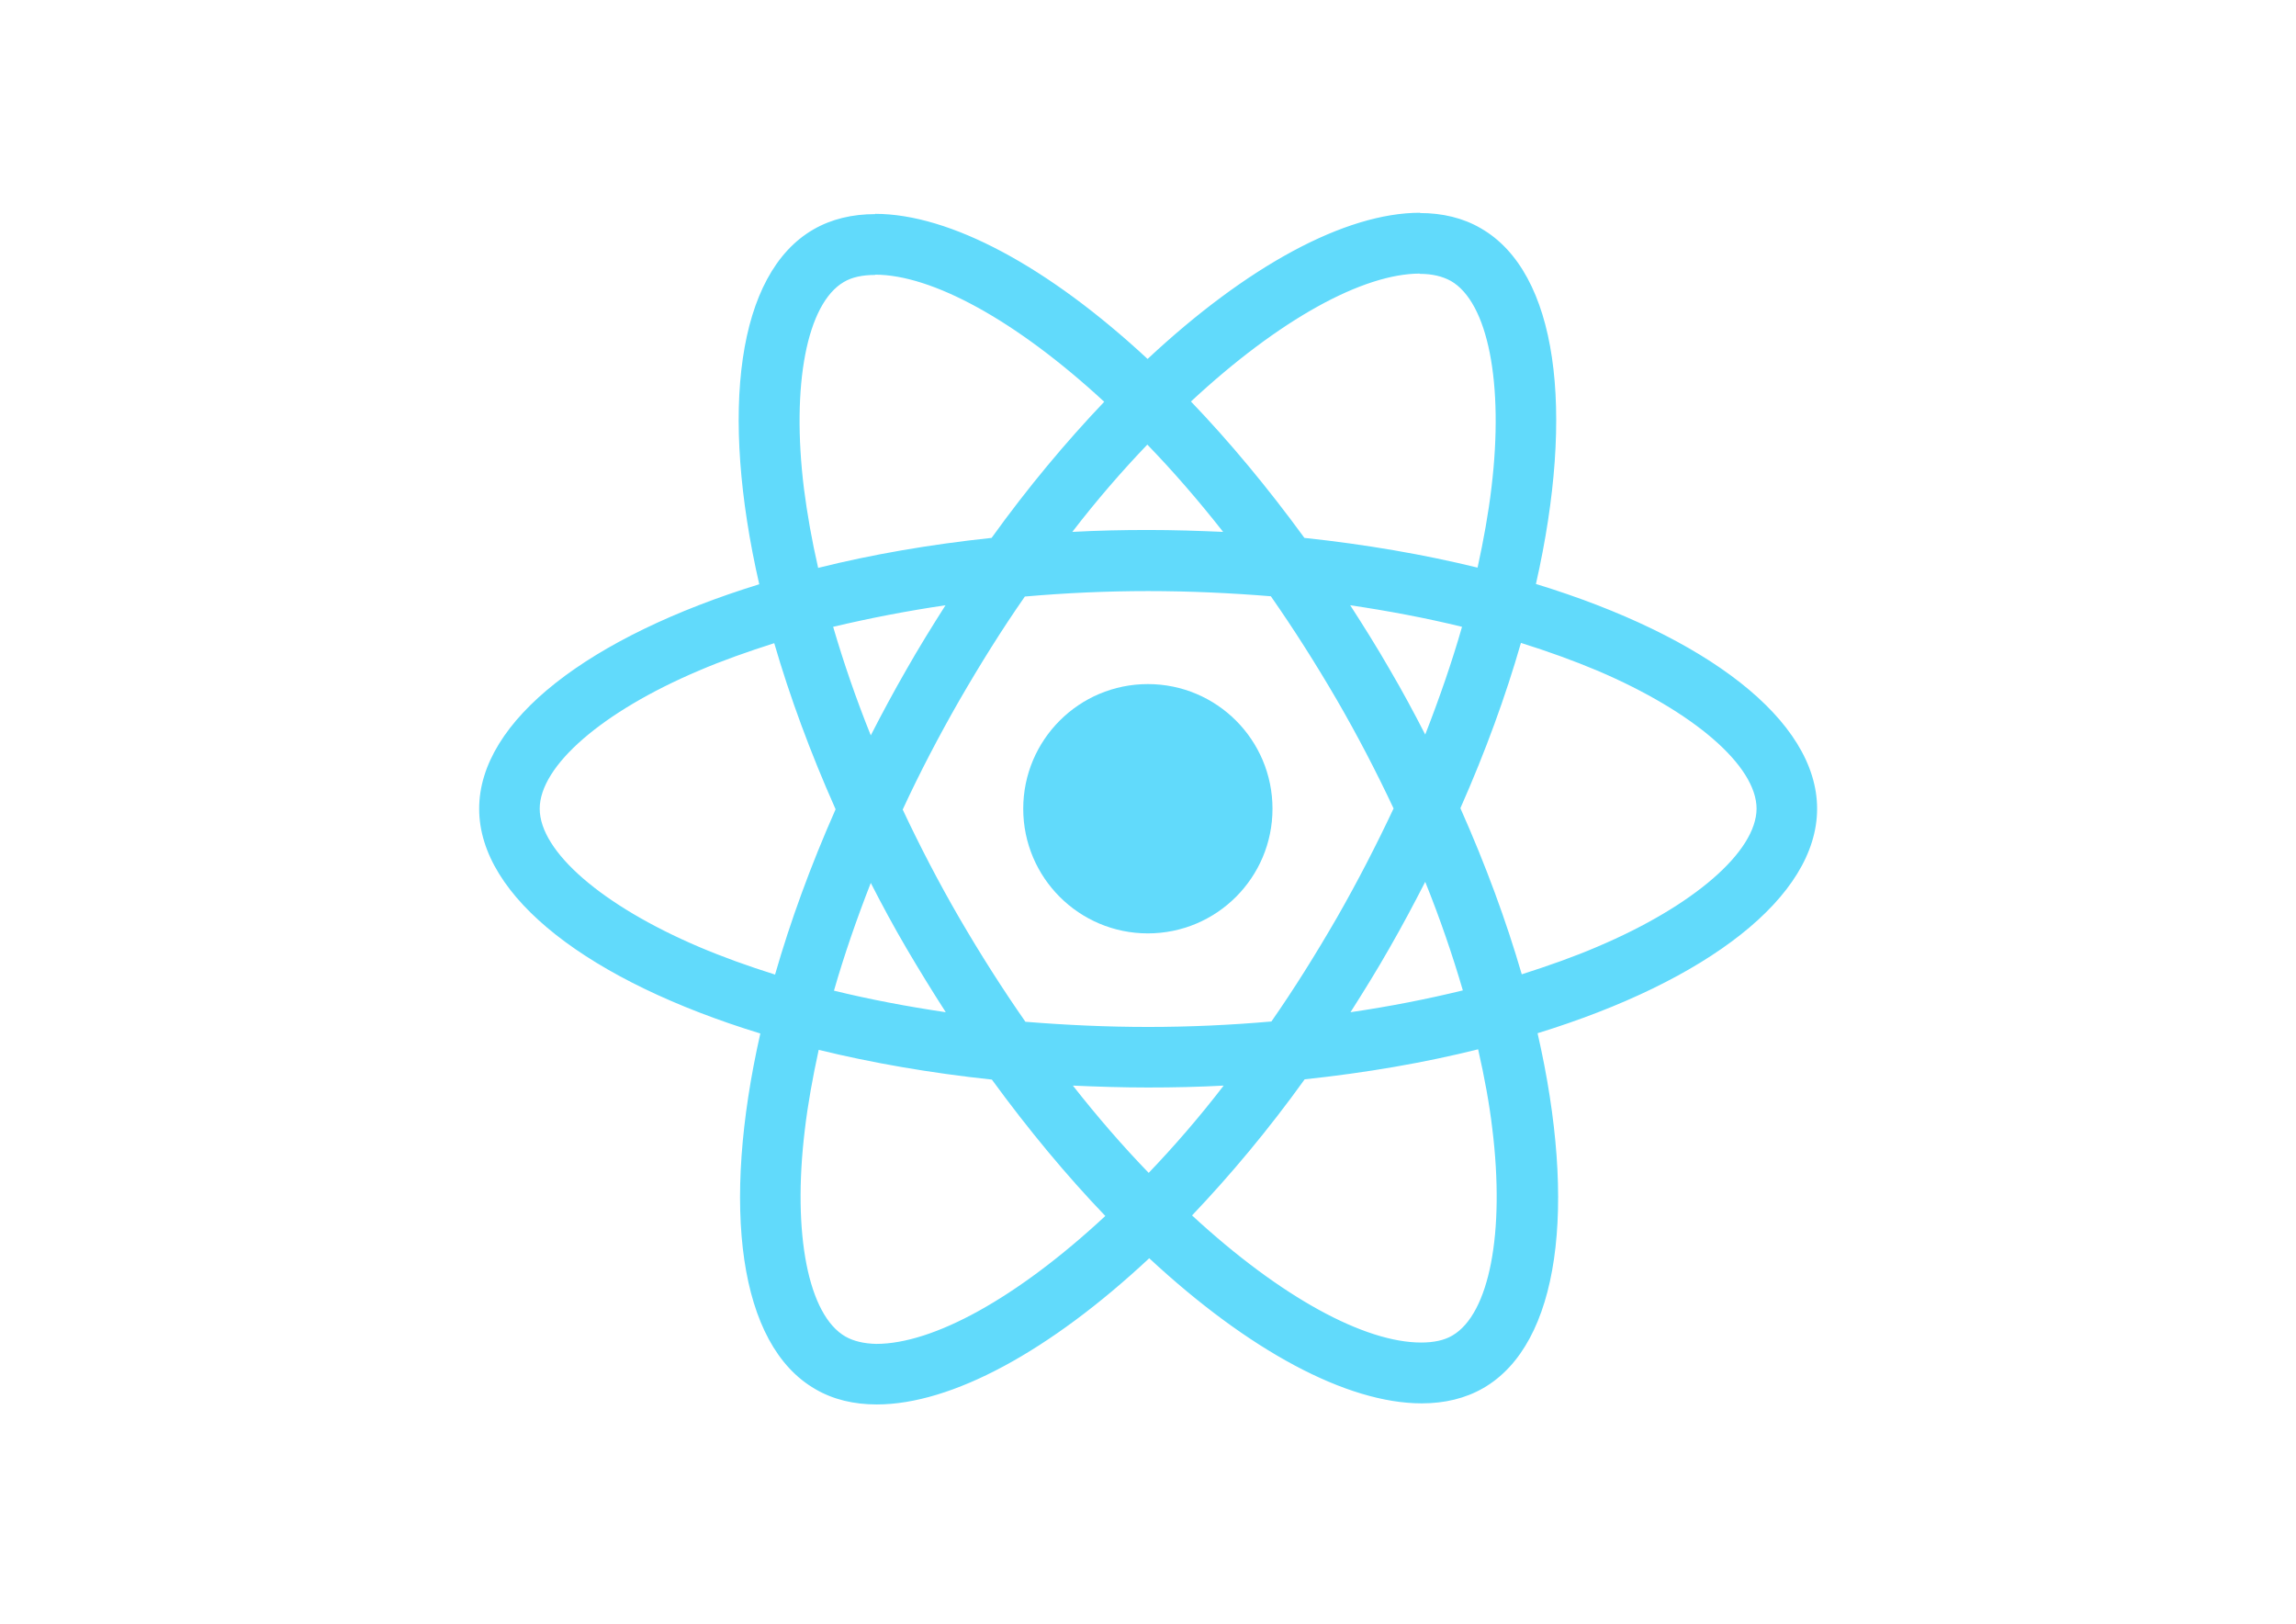
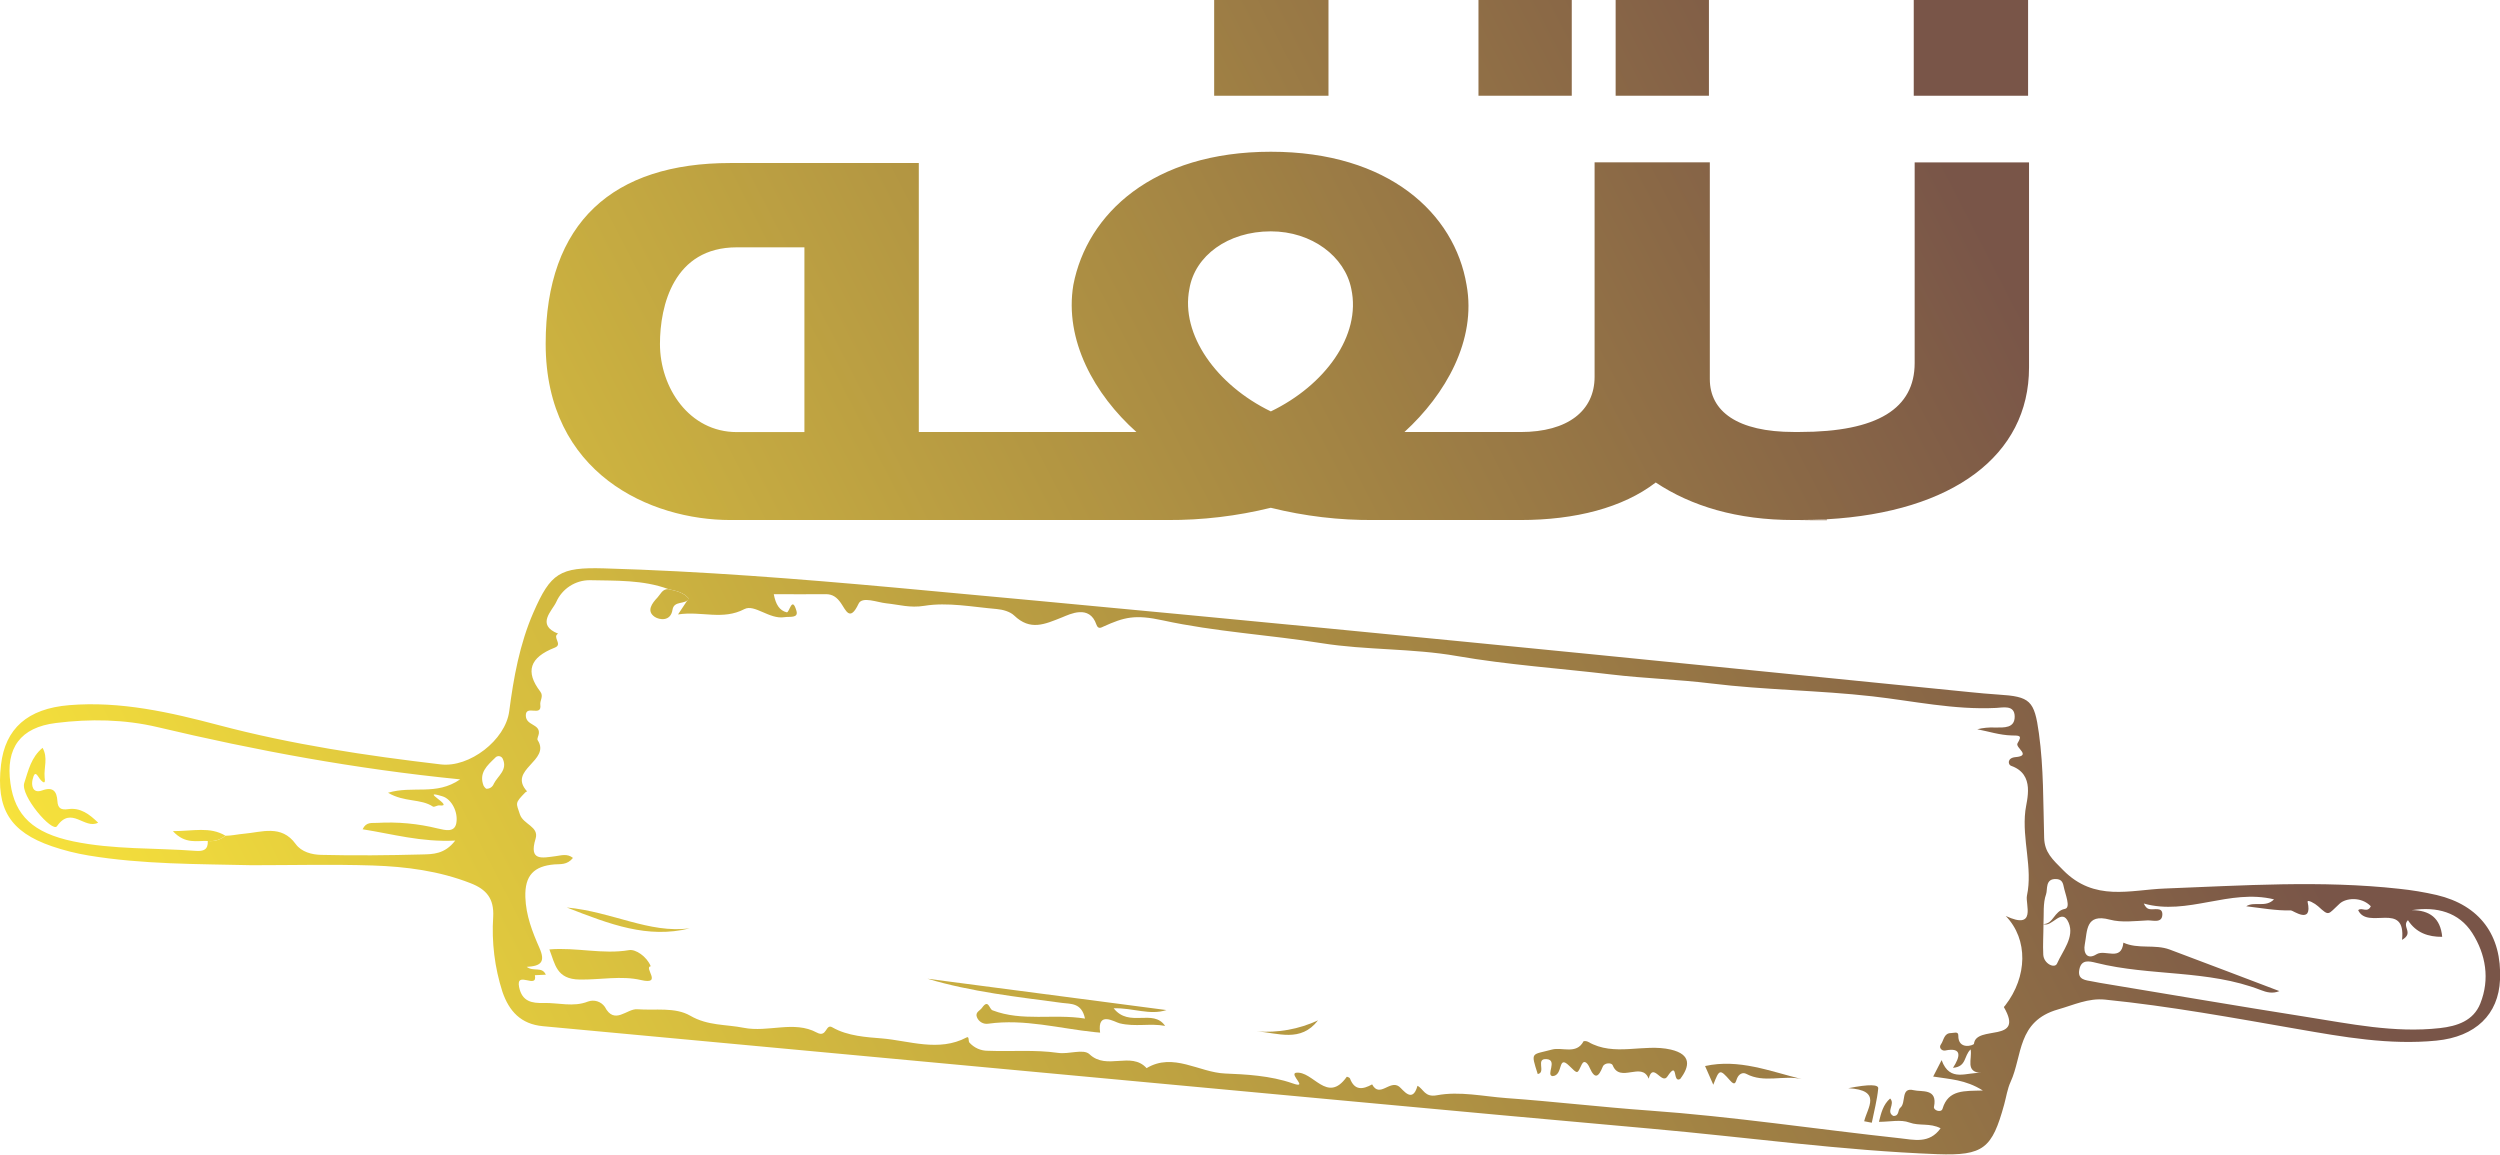
- <svg xmlns="http://www.w3.org/2000/svg" viewBox="0 0 841.9 595.3">
-   <g fill="#61DAFB">
-     <path d="M666.3 296.5c0-32.5-40.7-63.3-103.1-82.4 14.4-63.6 8-114.2-20.2-130.4-6.5-3.8-14.1-5.6-22.4-5.6v22.3c4.6 0 8.3.9 11.4 2.6 13.6 7.8 19.5 37.5 14.9 75.7-1.1 9.4-2.9 19.3-5.1 29.4-19.6-4.8-41-8.5-63.5-10.9-13.5-18.5-27.5-35.3-41.6-50 32.6-30.3 63.2-46.9 84-46.9V78c-27.5 0-63.5 19.6-99.9 53.6-36.4-33.8-72.4-53.2-99.9-53.2v22.3c20.7 0 51.4 16.5 84 46.6-14 14.7-28 31.4-41.3 49.9-22.6 2.4-44 6.1-63.6 11-2.3-10-4-19.7-5.2-29-4.7-38.2 1.1-67.9 14.6-75.8 3-1.8 6.9-2.6 11.5-2.6V78.5c-8.4 0-16 1.8-22.6 5.6-28.1 16.2-34.4 66.7-19.9 130.1-62.2 19.2-102.7 49.9-102.7 82.3 0 32.5 40.7 63.3 103.1 82.4-14.4 63.6-8 114.2 20.2 130.4 6.5 3.8 14.1 5.6 22.5 5.6 27.5 0 63.5-19.6 99.9-53.6 36.4 33.8 72.4 53.2 99.9 53.2 8.4 0 16-1.8 22.6-5.6 28.1-16.2 34.4-66.7 19.9-130.1 62-19.1 102.5-49.9 102.5-82.3zm-130.2-66.7c-3.7 12.9-8.3 26.2-13.5 39.5-4.1-8-8.4-16-13.1-24-4.6-8-9.5-15.8-14.4-23.4 14.2 2.1 27.9 4.7 41 7.9zm-45.8 106.5c-7.8 13.5-15.8 26.3-24.1 38.2-14.9 1.3-30 2-45.2 2-15.1 0-30.2-.7-45-1.9-8.3-11.9-16.4-24.6-24.2-38-7.6-13.1-14.5-26.4-20.8-39.8 6.2-13.4 13.2-26.8 20.7-39.9 7.8-13.5 15.8-26.3 24.1-38.2 14.9-1.3 30-2 45.2-2 15.1 0 30.2.7 45 1.9 8.3 11.9 16.4 24.6 24.2 38 7.6 13.1 14.5 26.4 20.8 39.8-6.3 13.4-13.2 26.8-20.7 39.9zm32.3-13c5.4 13.4 10 26.8 13.8 39.8-13.1 3.2-26.9 5.9-41.2 8 4.9-7.7 9.8-15.6 14.4-23.7 4.6-8 8.9-16.1 13-24.1zM421.2 430c-9.3-9.6-18.6-20.3-27.8-32 9 .4 18.2.7 27.5.7 9.4 0 18.7-.2 27.8-.7-9 11.7-18.3 22.4-27.5 32zm-74.4-58.9c-14.2-2.1-27.9-4.7-41-7.9 3.7-12.9 8.3-26.2 13.5-39.5 4.1 8 8.4 16 13.1 24 4.7 8 9.5 15.8 14.4 23.4zM420.7 163c9.3 9.6 18.6 20.3 27.8 32-9-.4-18.2-.7-27.5-.7-9.4 0-18.7.2-27.8.7 9-11.7 18.3-22.4 27.5-32zm-74 58.9c-4.9 7.7-9.8 15.6-14.4 23.7-4.6 8-8.9 16-13 24-5.4-13.4-10-26.8-13.8-39.8 13.1-3.1 26.9-5.8 41.2-7.9zm-90.5 125.2c-35.4-15.1-58.3-34.9-58.3-50.6 0-15.7 22.9-35.6 58.3-50.6 8.6-3.7 18-7 27.7-10.1 5.7 19.6 13.2 40 22.5 60.9-9.2 20.8-16.6 41.1-22.2 60.6-9.9-3.1-19.3-6.5-28-10.2zM310 490c-13.6-7.8-19.5-37.5-14.9-75.7 1.1-9.4 2.9-19.3 5.1-29.4 19.6 4.8 41 8.5 63.5 10.9 13.5 18.5 27.5 35.3 41.6 50-32.6 30.3-63.2 46.9-84 46.9-4.5-.1-8.3-1-11.3-2.7zm237.2-76.2c4.7 38.2-1.1 67.9-14.6 75.8-3 1.8-6.9 2.6-11.5 2.6-20.7 0-51.4-16.5-84-46.6 14-14.7 28-31.4 41.3-49.9 22.6-2.4 44-6.1 63.6-11 2.3 10.1 4.1 19.8 5.2 29.1zm38.5-66.7c-8.6 3.7-18 7-27.7 10.1-5.7-19.6-13.2-40-22.5-60.9 9.2-20.8 16.6-41.1 22.2-60.6 9.9 3.1 19.3 6.5 28.1 10.2 35.4 15.1 58.3 34.9 58.3 50.6-.1 15.7-23 35.6-58.4 50.6zM320.8 78.4z" />
-     <circle cx="420.9" cy="296.5" r="45.7" />
-     <path d="M520.5 78.1z" />
+ <svg xmlns="http://www.w3.org/2000/svg" xmlns:xlink="http://www.w3.org/1999/xlink" viewBox="0 0 957.22 442.02">
+   <defs>
+     <style>.cls-1{fill:url(#linear-gradient);}.cls-2{fill:url(#linear-gradient-2);}.cls-3{fill:url(#linear-gradient-3);}.cls-4{fill:url(#linear-gradient-4);}.cls-5{fill:url(#linear-gradient-5);}.cls-6{fill:url(#linear-gradient-6);}.cls-7{fill:url(#linear-gradient-7);}.cls-8{fill:url(#linear-gradient-8);}.cls-9{fill:url(#linear-gradient-9);}.cls-10{fill:url(#linear-gradient-10);}.cls-11{fill:url(#linear-gradient-11);}.cls-12{fill:url(#linear-gradient-12);}.cls-13{fill:url(#linear-gradient-13);}.cls-14{fill:url(#linear-gradient-14);}.cls-15{fill:url(#linear-gradient-15);}</style>
+     <linearGradient id="linear-gradient" x1="-13.52" y1="390.33" x2="720.01" y2="12.24" gradientUnits="userSpaceOnUse">
+       <stop offset="0" stop-color="#ffeb3b" />
+       <stop offset="1" stop-color="#795548" />
+     </linearGradient>
+     <linearGradient id="linear-gradient-2" x1="-60" y1="300.16" x2="673.53" y2="-77.93" xlink:href="#linear-gradient" />
+     <linearGradient id="linear-gradient-3" x1="3.74" y1="423.82" x2="737.27" y2="45.73" xlink:href="#linear-gradient" />
+     <linearGradient id="linear-gradient-4" x1="-3.77" y1="409.25" x2="729.76" y2="31.16" xlink:href="#linear-gradient" />
+     <linearGradient id="linear-gradient-5" x1="67.03" y1="546.6" x2="800.55" y2="168.51" xlink:href="#linear-gradient" />
+     <linearGradient id="linear-gradient-6" x1="-21.95" y1="373.99" x2="711.58" y2="-4.1" xlink:href="#linear-gradient" />
+     <linearGradient id="linear-gradient-7" x1="-23.61" y1="370.75" x2="709.92" y2="-7.34" xlink:href="#linear-gradient" />
+     <linearGradient id="linear-gradient-8" x1="70.73" y1="553.79" x2="804.26" y2="175.7" xlink:href="#linear-gradient" />
+     <linearGradient id="linear-gradient-9" x1="125.9" y1="660.81" x2="859.43" y2="282.73" xlink:href="#linear-gradient" />
+     <linearGradient id="linear-gradient-10" x1="29.03" y1="472.89" x2="762.56" y2="94.8" xlink:href="#linear-gradient" />
+     <linearGradient id="linear-gradient-11" x1="138.52" y1="685.31" x2="872.05" y2="307.22" xlink:href="#linear-gradient" />
+     <linearGradient id="linear-gradient-12" x1="23.98" y1="463.08" x2="757.51" y2="84.99" xlink:href="#linear-gradient" />
+     <linearGradient id="linear-gradient-13" x1="94.12" y1="599.16" x2="827.65" y2="221.07" xlink:href="#linear-gradient" />
+     <linearGradient id="linear-gradient-14" x1="152.23" y1="711.89" x2="885.75" y2="333.81" xlink:href="#linear-gradient" />
+     <linearGradient id="linear-gradient-15" x1="-41.55" y1="335.94" x2="691.97" y2="-42.15" xlink:href="#linear-gradient" />
+   </defs>
+   <g id="Layer_2" data-name="Layer 2">
+     <g id="Layer_1-2" data-name="Layer 1">
+       <path class="cls-1" d="M733.1,62.18V139c0,17.3-14,26.4-44.12,26.4h-2.09c-21.71,0-32.22-7.92-32.22-20.24v-83H610.55v82.14c0,12.9-10.15,21.12-28.36,21.12H537.73c15.75-14.38,27.66-35.2,23.8-56.32-4.55-27.28-29.76-51-74.93-51s-70.38,23.76-75.63,51c-3.5,21.12,8.06,41.94,24.16,56.32H351.8v-103H279.66c-44.81,0-70.73,22.58-70.73,69.22,0,49.87,40.27,67.47,70.73,67.47H447a161.91,161.91,0,0,0,39.57-4.69,158,158,0,0,0,39.57,4.69h56c21,0,39.22-4.69,51.82-14.37,13.66,9.09,31.17,14.37,52.88,14.37H689q5.38,0,10.52-.29c48.07-2.73,77.37-24.39,77.37-58.08V62.18ZM308,165.44h-25.9c-18.22,0-29.41-17-29.41-33.74,0-14.66,5.25-37,29.41-37H308Zm178.58-7.92c-20.66-10-34.66-29.34-31.17-46.94,2.1-12.61,14.71-22,31.17-22,15.76,0,28.36,9.68,30.81,22C521.27,128.48,507.26,147.54,486.6,157.52Z" />
+       <path class="cls-2" d="M464.89,0V36.66h43.77V0Z" />
+       <path class="cls-3" d="M618.61,0V36.66h35.72V0ZM689,199.17H699.5v-.29Q694.37,199.17,689,199.17ZM566.09,0V36.66h35.72V0Z" />
+       <path class="cls-4" d="M732.75,0V36.66h43.78V0Z" />
+       <path class="cls-5" d="M96.41,331.28c-20.91-.48-41.83-.3-62.55-3.73A87.47,87.47,0,0,1,19.8,324c-16-5.52-21.39-14.33-19.41-31.21C2,279,10.51,271.31,26.49,270c19.64-1.63,38.69,2.74,57.38,7.68,27.92,7.39,56.3,11.64,84.88,15,10.95,1.3,24.77-9.27,26.22-20.32,1.69-12.95,4-25.75,9.25-37.81,6.64-15.2,10.14-17.41,27-16.93,37.26,1.07,74.42,4,111.52,7.37q109.49,10.05,218.91,20.8C625.85,252.06,690,258.62,754.22,265c3.62.36,7.24.71,10.86.94,12.28.77,13.86,2.25,15.6,14.88,1.83,13.25,1.62,26.6,2,39.92.14,5.64,3.18,8.29,7.27,12.42,12,12.19,25.67,7.56,38.83,7.05,30-1.14,59.92-3.21,89.87.1a119.29,119.29,0,0,1,14.33,2.38c16.47,3.9,25,15.39,24.25,32.4-.57,13.32-9.34,21.86-24.34,23.35-18,1.78-35.66-1.39-53.26-4.45-24.47-4.25-48.89-8.76-73.61-11.25-6.45-.65-12,2.05-18,3.75-15.76,4.49-13.59,17.74-18.17,27.71-1.25,2.71-1.67,5.8-2.48,8.72-4.62,16.77-7.86,19.65-25.57,19-36.64-1.39-73-6.5-109.49-9.75-76-6.76-152-14-228-21Q306.05,402,207.9,392.92c-8.5-.78-13-5.79-15.53-13.19A77.37,77.37,0,0,1,188.84,351c.36-7-2.62-10.49-8.71-12.85-12-4.69-24.66-6.34-37.37-6.76C127.32,330.89,111.86,331.28,96.41,331.28Zm685.91,22.53c3.94.05,4.07-5,8.29-5.8,2.43-.45.1-5.67-.49-8.74-.34-1.76-1.09-2.63-2.88-2.69-4.26-.17-3.17,4-3.82,5.79-1.25,3.51-.79,7.62-1,11.49,0,3.88-.28,7.78-.08,11.65.18,3.53,4.39,5.44,5.27,3.44,2.16-4.91,6.77-10.15,4.45-15.65C789.43,347.16,785.71,355.33,782.32,353.81ZM79.56,322a9,9,0,0,0,6.75-2c2.39,0,4.76-.58,7.06-.77,6.84-.58,14.36-3.63,19.84,3.93,2.23,3.09,6.28,4.08,9.71,4.16,12.86.31,25.75.19,38.62-.16,4.07-.11,8.68,0,12.76-5.31-13,.65-23.91-2.5-35.46-4.33,1.37-2.95,3.53-2.31,5.58-2.45a77.66,77.66,0,0,1,23.16,2.14c3.11.74,6.45,1.53,7.13-2,.8-4.21-1.77-9.23-5.27-10.3-9.67-3,5.13,4.21-1.22,3.47-.8-.09-2,.78-2.46.45-4.69-3.12-10.89-1.57-17.19-5.29,9.45-2.86,18.42,1.24,27.61-5.13-40.28-4-78.22-11.08-115.84-20-12.69-3-25.88-3.22-38.88-1.59C7.8,278.49,2.07,286.4,4,299.93c1.72,12.38,8.74,19,24,22.21,15.51,3.23,31.36,2.46,47,3.65C77.84,326,79.73,325.39,79.56,322Zm176.29-96.47c-9.72-3.56-20-3.15-30-3.38A14,14,0,0,0,213,230.46c-1.5,3.37-7.93,8.74.69,12.16-2.4,1.3,1.93,4.11-1.26,5.35-9.65,3.77-11.41,9.19-5.55,16.85,1.36,1.77-.24,3.47,0,5,.67,4.91-5.7-.24-5.55,4.25.13,3.76,5.34,3.08,5,6.72-.07.89-.82,2.07-.47,2.6,5.18,7.94-11.67,11.26-4.06,19.6a3.23,3.23,0,0,0-.65.4c-4.17,4.26-3.51,4-2.09,8.41,1.26,3.89,7.46,4.66,6,9.37-2.66,8.7,2.58,7.29,7.66,6.65,2.12-.27,4.47-1.11,6.66.67-2.24,2.79-4.85,2.3-7.1,2.48-7.79.65-11.39,4.17-11.13,12.51.23,7.08,2.7,13.36,5.38,19.43,2.39,5.41.63,7-4.85,7.29,2.64,2,5.82-.31,7.31,3l-4.19.19c1.12,5.62-7.34-2-6.05,4.51,1.13,5.63,4.92,6.24,9.38,6.13,5.67-.14,11.4,1.68,17-.55a5.57,5.57,0,0,1,6.43,2c3.72,7.18,8.43.64,12.45.95,6.86.52,14.45-.91,20.31,2.49,6.69,3.88,13.58,3.25,20.43,4.61,9.39,1.87,19.27-2.89,28,1.83,3.94,2.12,3.29-3.58,5.95-2,5.81,3.38,13.37,3.78,18.9,4.23,10.47.87,21.84,5.29,32.53-.38,1-.54.6,1.38,1,1.93a9.39,9.39,0,0,0,7.15,3.19c8.93.35,18-.47,26.77.8,4.29.63,9.78-1.68,12.1.52,6.63,6.29,15.9-1.23,21.87,5.33,10.17-6.13,20.11,1.64,30,2.05,7.74.32,17.4.77,25.94,3.79,6.23,2.2-1.28-3.36,1.16-4.06,6.65-1,12,12.18,19.54,1.53.05-.07,1.09.28,1.21.6,1.78,4.77,4.93,4.28,8.5,2.31,2.88,5.34,6.74-1.78,10.3.81,1.49,1.08,5.12,6.78,7.07-.27,2.39,1.23,2.72,4.51,7.46,3.62,8.66-1.64,17.86.46,26.63,1.09,18.18,1.3,36.3,3.46,54.55,4.76,32.14,2.29,64.08,7.15,96.14,10.62,5.15.55,11.22,2.25,15.51-3.83-4.12-2.12-8.15-.79-11.94-2.2-3.33-1.25-7.49-.26-11.67-.26.85-3.46,1.62-6.61,4.29-8.94,2.1,2.18-1.76,5,1.22,6.69,2.39.06,1.63-2.33,2.67-3.15,2.37-1.87,0-8,5.17-6.71,3,.74,9.23-.84,7.72,6.39-.27,1.32,2.79,2.37,3.28.72,2.19-7.44,8.42-6.78,15.42-7-6.65-4.22-12.78-4.32-19-5.34l3.23-6.29c3.2,8.78,9.76,4.42,15.23,4.94-6.38-.39-3.43-5.31-4.12-9.05-2.67,2.49-1.47,6.61-6.76,7.06,2.74-4.18,3.7-8-3-6.63-1.15.24-2.59-1-1.63-2.32,1.14-1.56,1.12-4.38,3.93-4.36,1,0,2.77-.79,2.74.93-.09,5.69,5.89,3.81,6,3.17.8-7.35,19.55-.06,11.47-14-.06-.1.33-.47.52-.71,8.44-10.91,8.88-25.21.18-34.22,11.95,5.55,7.42-4.55,8.11-7.77,2.29-10.66-1.93-21.39-.61-32.51.48-4.09,3.94-13.95-5.49-17.23-1.13-.39-1.59-3,1.67-3.31,6.39-.55-.19-3.62.83-5.31,1.92-3.16.67-2.92-2.32-3-4.39-.11-8.74-1.52-13.11-2.37a24.08,24.08,0,0,1,6.86-.66c3.35,0,7.56.35,7.48-4.29-.08-4.46-4.47-3.34-7.13-3.21-16,.8-31.68-2.66-47.32-4.44-20.57-2.33-41.24-2.41-61.74-4.93-12.7-1.56-25.55-1.92-38.26-3.44-19.7-2.35-39.49-3.66-59.1-7.06-17.06-3-34.81-2.21-51.7-4.91-20.26-3.24-40.82-4.36-60.92-8.75-10.67-2.32-14.76-1.24-22.74,2.37-.75.34-2,1.2-2.68-.73-2.66-7.85-10.27-3.95-13.08-2.82-6.78,2.7-12.22,5.26-18.42-.68-1.59-1.52-4.38-2.28-6.7-2.48-9.25-.79-18.77-2.69-27.7-1.23-5.49.9-9.68-.46-14.53-.95-3.49-.35-9.27-2.79-10.64.14-3.34,7.14-4.89,2.42-6.77-.25-1.52-2.17-3.15-3.44-5.88-3.4-6.5.09-13,0-19.82,0,.74,4,2.22,6.26,4.95,6.95,1.05.27,2-6.57,3.73-.55.85,2.91-2.66,2.09-4.61,2.41-5.71.93-11.46-5.11-15.3-3.1-8.39,4.39-16.43.66-25.43,2.05l4.07-6.14C261.7,226.77,258.77,226.2,255.85,225.57ZM860.05,347c3.1-2,7.47.66,10.64-2.65-17.14-4.16-33.09,6.34-49.86,1.6.62,1.33,1.25,1.91,2,2.1,1.86.48,5.16-1,5.11,2.09-.07,3.49-3.64,2.18-5.67,2.27-4.82.22-9.91.92-14.44-.29-9.39-2.51-8.58,4.38-9.59,9.47-.65,3.25.88,6.06,4.47,3.8,3.29-2.07,9.55,2.93,10.31-4.46,5.66,2.59,12,.51,17.73,2.64,13.93,5.22,27.82,10.54,42,15.91-2.62,1.09-4.94.45-7.08-.38-20.3-7.9-42.33-5.25-63.06-10.44-2.76-.69-5.67-1.37-6.45,2.51-.83,4.09,2.47,4.11,5.11,4.63.89.18,1.78.37,2.68.51,26.27,4.35,52.52,8.85,78.83,13,17,2.67,34,6.29,51.41,4.34,6.61-.74,12.85-2.79,15.49-9.42,3.73-9.34,2.1-18.86-3.09-27-5.09-7.94-13.57-10.22-23.16-8.74,6.89,0,11,3.06,11.66,10.21-5.33.05-10-1.52-13.12-6.38-2.53,2.52,2.45,4.84-2.25,7.54,1.57-15.13-13.2-3.62-16.8-11.36,1.32-1.3,3.55,1.25,4.84-1.51-3.68-3.8-9.61-3.15-11.93-1-4.63,4.22-3.88,5-8.27,1-1.21-1.1-4.21-2.75-4-1.64,2,8.83-5.65,3.22-6.35,3.24C871.53,348.73,865.82,347.68,860.05,347ZM186.13,302a2.88,2.88,0,0,0,2.94-1.91c1.51-3,5.33-5.24,3.48-9.44a1.73,1.73,0,0,0-3-.46c-3,2.9-6.32,5.75-4.38,10.68A4.19,4.19,0,0,0,186.13,302Z" />
+       <path class="cls-6" d="M263.77,229.23c-1.42,2.41-5.71.59-6.28,4.25-.72,4.63-5.09,3.84-6.74,2.75-3.39-2.21-1.11-5.25,1-7.46,1.16-1.23,1.84-3.26,4.09-3.2C258.77,226.2,261.7,226.77,263.77,229.23Z" />
+       <path class="cls-7" d="M79.56,322c-4.08-.21-8.61,1.39-13.37-3.77,7.9,0,14.14-1.81,20.12,1.74A9,9,0,0,1,79.56,322Z" />
+       <path class="cls-8" d="M355.08,374.74l91.54,12c-6.43,2.11-12.69-.88-20.21-.68,5.93,7.57,15.07,0,19.71,6.75-5.59-1.1-11.46.47-17.44-1-1.94-.48-8.65-4.92-7.46,3.57l-2.08-.19c-13.54-1.4-26.89-5.16-40.72-3.23a4,4,0,0,1-4.39-2.54c-.71-1.89,1.21-2.43,2-3.58,2.46-3.5,2.68.51,4,1,11.43,4.38,23.32,1.23,35.4,3.16-1.28-6.11-5.43-5.56-8.78-6C389.36,381.68,372,379.79,355.08,374.74Z" />
+       <path class="cls-9" d="M643.32,413.13c-3.09,1.74-.62-7.4-4.92-.92-2.14,3.24-5.5-5.78-7.14.81-2.63-6.75-11,1.88-13.79-5.17-.38-1-3.15-1.05-3.81.6-1.58,3.94-3,4.93-5,.38-.67-1.55-2-3.27-3-1.32-1.8,3.78-1.45,3.88-4.87.53-4.5-4.41-2.06,3.78-6.36,4-2.59-.37,2-6.09-2.13-6.5-4.61-.46-.15,5.12-3.52,5.7-2.8-8.75-2.39-7.24,5.51-9.39,3.82-1,9.29,2,12-3.11.11-.22,1.25-.14,1.73.14,10.13,5.9,21.33.55,31.75,3C647.68,403.75,647,408.31,643.32,413.13Z" />
+       <path class="cls-10" d="M210.35,363.52c10.41-.87,20.36,2,30.54.27,2.48-.42,6.73,2.41,8.27,6.17-2.88.4,4.77,7.28-3.77,5.28-7.42-1.75-15.57-.06-23.41-.18C213,374.94,212.56,369.15,210.35,363.52Z" />
+       <path class="cls-11" d="M656,415.34c-1.09-2.47-2.12-4.82-3.15-7.17,12.92-2.86,24.81,2,37,5-7-1.64-14.37,1.65-21.22-2-1.38-.73-2.89.07-3.56,1.8-.53,1.33-.68,3-2.67.71C658.48,409.22,658.31,409.37,656,415.34Z" />
+       <path class="cls-12" d="M217,347.46c17.66,1.69,31.44,10,47.09,8C248,359.45,233.74,354,217,347.46Z" />
+       <path class="cls-13" d="M481.16,394.9a46.87,46.87,0,0,0,23.49-4.22C498,399.31,489.3,395.46,481.16,394.9Z" />
+       <path class="cls-14" d="M713.77,429.31c1.23-5.2,7-11.93-6.09-12.65,8.25-1.63,11.61-1.39,11.47.09-.42,4.42-1.59,8.76-2.46,13.13Z" />
+       <path class="cls-15" d="M37.58,315c-5.29,2.71-10.21-6.63-15.77,1.35C20,318.89,7.7,304.63,9.29,299.79s2.61-9.8,7-13.45c2.17,3.75.46,7.62.8,11.3.09.94.48,3.07-1.38,1.14-1.35-1.41-2.24-4.56-3.26-.21-.43,1.84-.17,5.46,3.71,4.07,4.18-1.51,5.6.38,5.82,4.09.16,2.79,1.42,3.47,4.13,3.08C30.76,309.14,34.2,311.71,37.58,315Z" />
+     </g>
  </g>
</svg>
